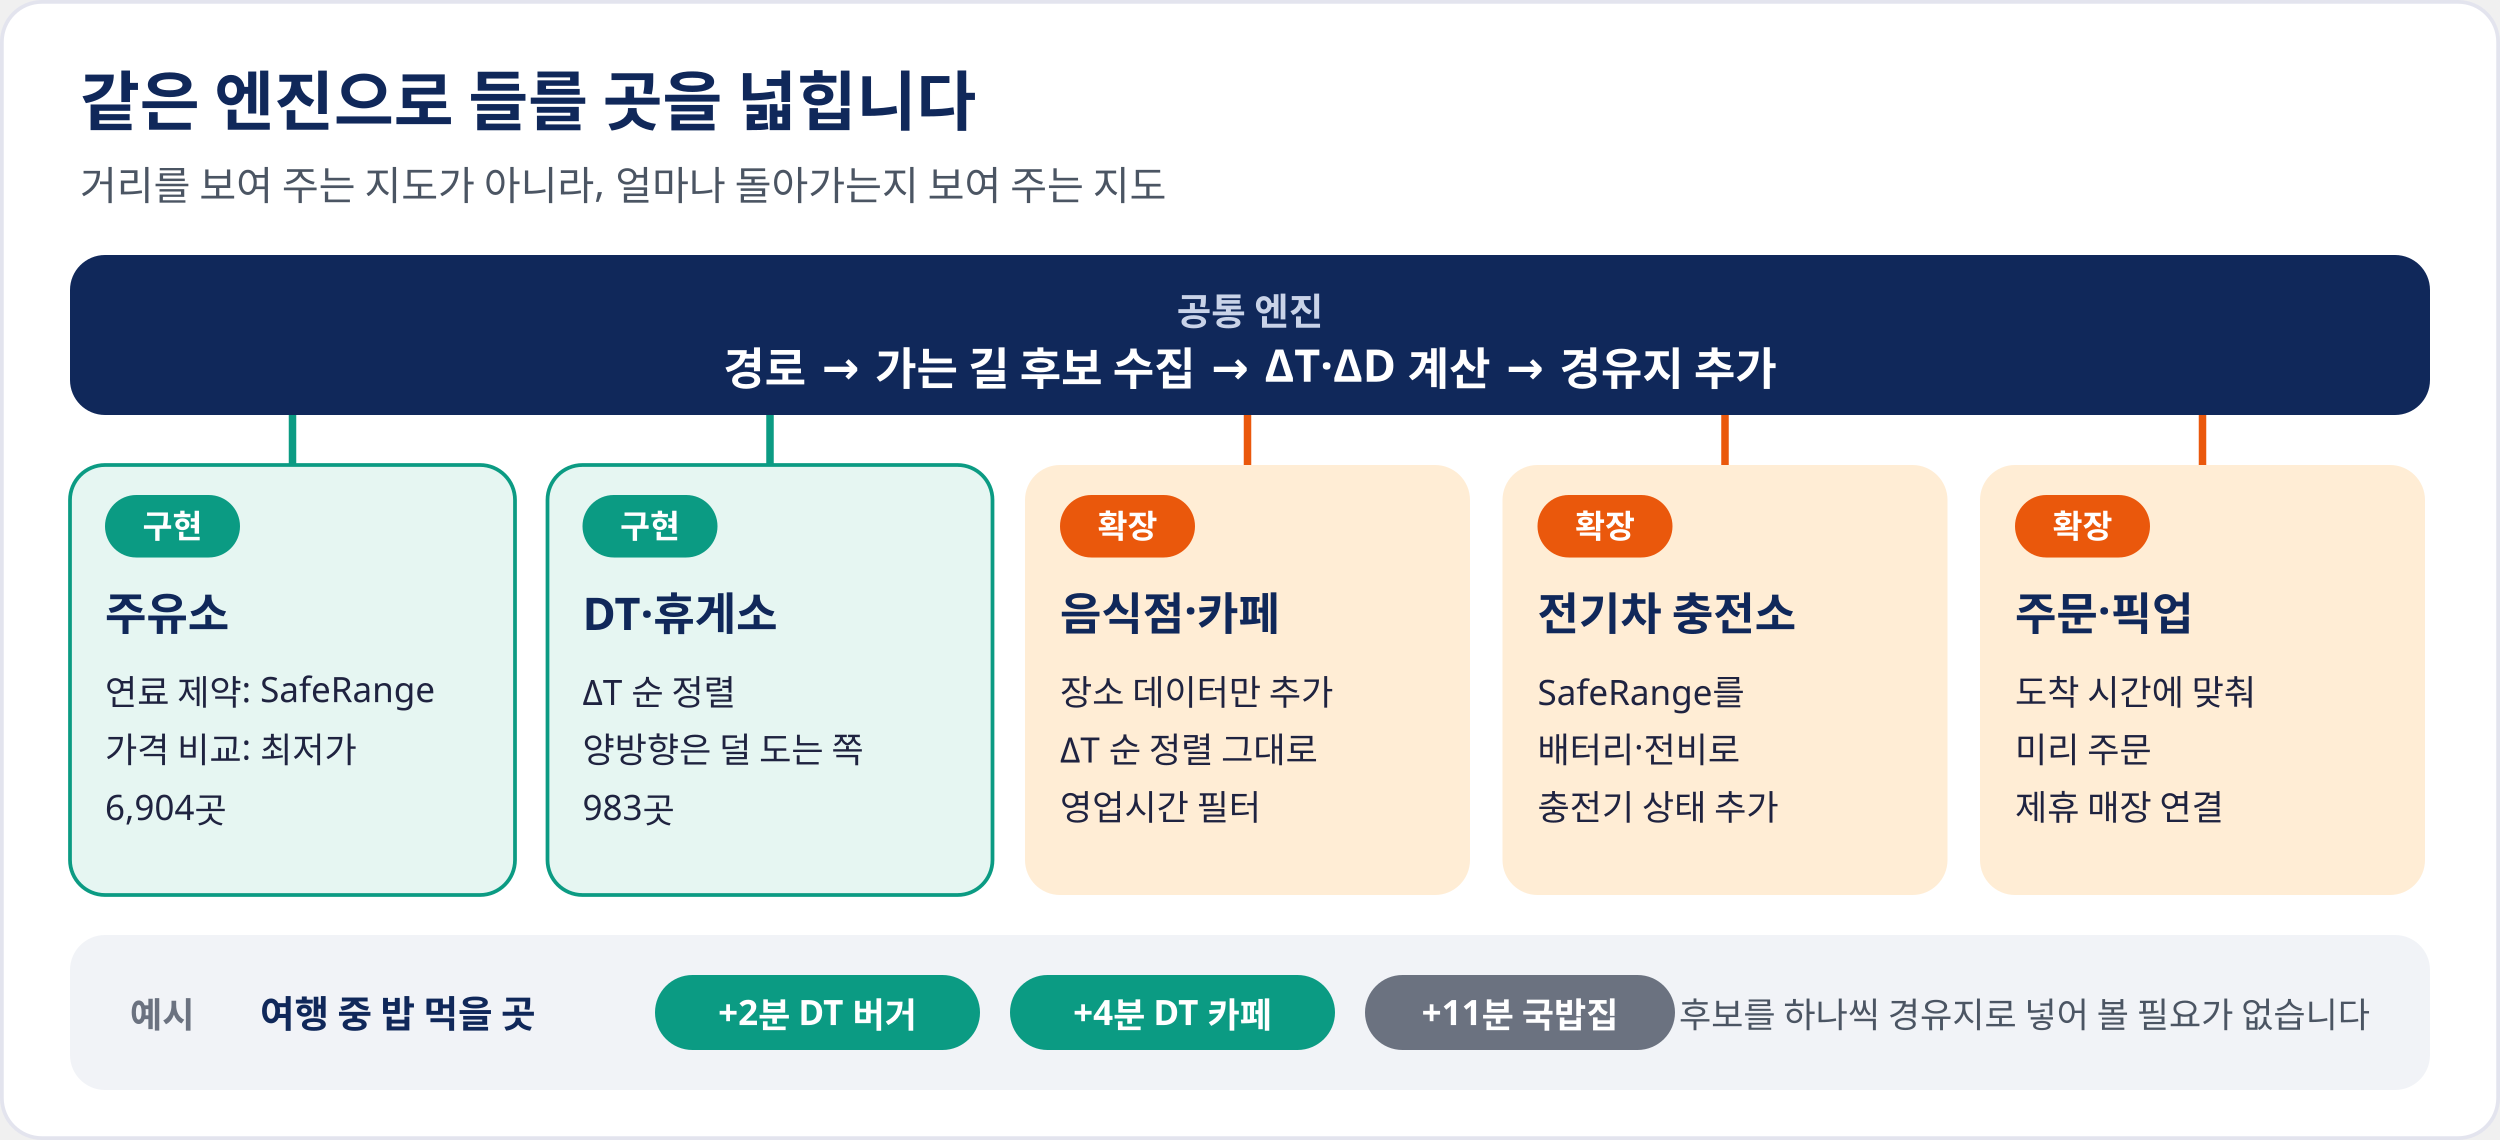
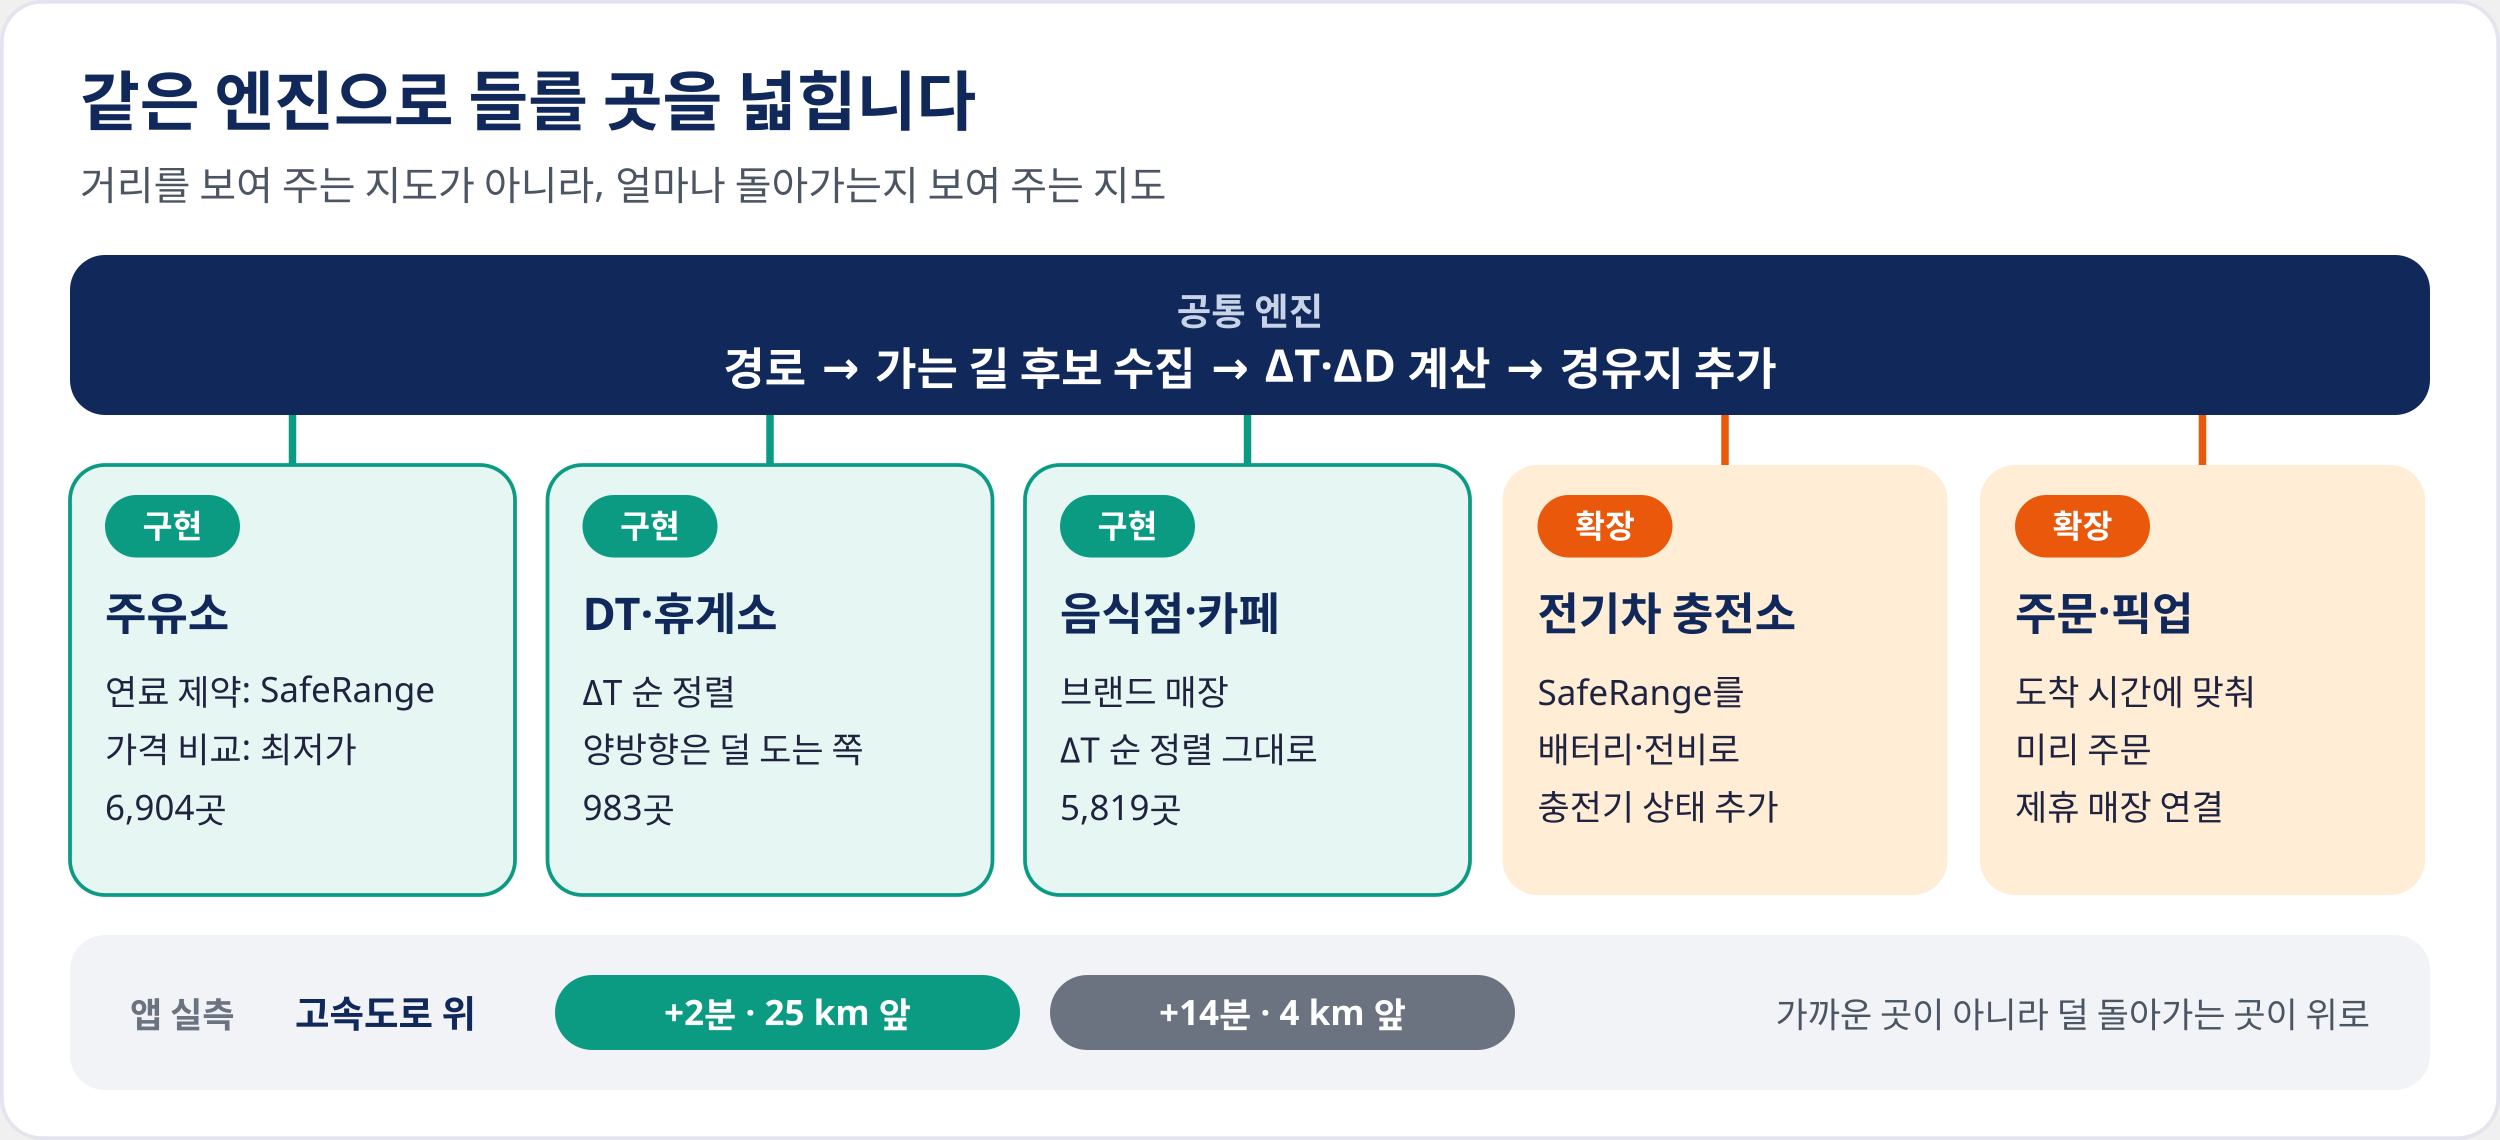
<svg xmlns="http://www.w3.org/2000/svg" viewBox="0 0 1000 456" width="1000" height="456" font-family="Apple SD Gothic Neo, Noto Sans KR, Malgun Gothic, sans-serif" font-size="15">
  <rect x="0.75" y="0.75" width="998.5" height="454.5" rx="16" fill="#FFFFFF" stroke="#E3E4EE" stroke-width="1.5" />
  <text x="32" y="50" font-size="26" fill="#10285A" font-weight="800" text-anchor="start">같은 엔진으로 들를 곳을 넓힙니다</text>
  <text x="32" y="80" font-size="16" fill="#4B5563" font-weight="400" text-anchor="start">거리를 보여 주는 지도가 아니라, 얼마나 돌아가는지 보여 주는 지도</text>
  <rect x="28" y="102" width="944" height="64" rx="14" fill="#10285A" />
  <text x="500" y="130" font-size="15" fill="#C9D3E8" font-weight="700" text-anchor="middle">공통 엔진</text>
  <text x="500" y="154" font-size="18" fill="#FFFFFF" font-weight="800" text-anchor="middle">경로 → 가는 길 후보 수집 → ΔT·ΔD 계산 → 경유지 추가</text>
  <line x1="117" y1="166" x2="117" y2="186" stroke="#0B9B83" stroke-width="3" />
  <rect x="28" y="186" width="178" height="172" rx="14" fill="#E6F6F2" stroke="#0B9B83" stroke-width="1.5" />
  <rect x="42" y="198" width="54" height="25" rx="12.5" fill="#0B9B83" />
  <text x="69.0" y="215.18" font-size="13" fill="#FFFFFF" font-weight="700" text-anchor="middle">구현</text>
  <text x="42" y="252" font-size="18" fill="#10285A" font-weight="800" text-anchor="start">주유소</text>
  <text x="42" y="282" font-size="14" fill="#1F2340" font-weight="400" text-anchor="start">연료 제약: SafeRange</text>
  <text x="42" y="305" font-size="14" fill="#1F2340" font-weight="400" text-anchor="start">가격 비교: 최저가</text>
  <text x="42" y="328" font-size="14" fill="#1F2340" font-weight="400" text-anchor="start">6,904곳</text>
  <line x1="308" y1="166" x2="308" y2="186" stroke="#0B9B83" stroke-width="3" />
  <rect x="219" y="186" width="178" height="172" rx="14" fill="#E6F6F2" stroke="#0B9B83" stroke-width="1.5" />
  <rect x="233" y="198" width="54" height="25" rx="12.5" fill="#0B9B83" />
  <text x="260.0" y="215.18" font-size="13" fill="#FFFFFF" font-weight="700" text-anchor="middle">구현</text>
  <text x="233" y="252" font-size="18" fill="#10285A" font-weight="800" text-anchor="start">DT·휴게소</text>
  <text x="233" y="282" font-size="14" fill="#1F2340" font-weight="400" text-anchor="start">ΔT 순 정렬</text>
  <text x="233" y="305" font-size="14" fill="#1F2340" font-weight="400" text-anchor="start">양방향은 덜 도는 쪽</text>
  <text x="233" y="328" font-size="14" fill="#1F2340" font-weight="400" text-anchor="start">983곳</text>
-   <line x1="499" y1="166" x2="499" y2="186" stroke="#EA580C" stroke-width="3" />
-   <rect x="410" y="186" width="178" height="172" rx="14" fill="#FFEDD5" />
-   <rect x="424" y="198" width="54" height="25" rx="12.5" fill="#EA580C" />
-   <text x="451.0" y="215.18" font-size="13" fill="#FFFFFF" font-weight="700" text-anchor="middle">확장</text>
+   <line x1="499" y1="166" x2="499" y2="186" stroke="#0B9B83" stroke-width="3" />
+   <rect x="410" y="186" width="178" height="172" rx="14" fill="#E6F6F2" stroke="#0B9B83" stroke-width="1.5" />
+   <rect x="424" y="198" width="54" height="25" rx="12.5" fill="#0B9B83" />
+   <text x="451.0" y="215.18" font-size="13" fill="#FFFFFF" font-weight="700" text-anchor="middle">구현</text>
  <text x="424" y="252" font-size="18" fill="#10285A" font-weight="800" text-anchor="start">음식점·카페</text>
-   <text x="424" y="282" font-size="14" fill="#1F2340" font-weight="400" text-anchor="start">장소 데이터만 추가</text>
+   <text x="424" y="282" font-size="14" fill="#1F2340" font-weight="400" text-anchor="start">브랜드 매장</text>
  <text x="424" y="305" font-size="14" fill="#1F2340" font-weight="400" text-anchor="start">ΔT 순 정렬 그대로</text>
-   <text x="424" y="328" font-size="14" fill="#1F2340" font-weight="400" text-anchor="start">영업시간 필터</text>
+   <text x="424" y="328" font-size="14" fill="#1F2340" font-weight="400" text-anchor="start">5,819곳</text>
  <line x1="690" y1="166" x2="690" y2="186" stroke="#EA580C" stroke-width="3" />
  <rect x="601" y="186" width="178" height="172" rx="14" fill="#FFEDD5" />
  <rect x="615" y="198" width="54" height="25" rx="12.5" fill="#EA580C" />
  <text x="642.0" y="215.18" font-size="13" fill="#FFFFFF" font-weight="700" text-anchor="middle">확장</text>
  <text x="615" y="252" font-size="18" fill="#10285A" font-weight="800" text-anchor="start">전기차 충전소</text>
  <text x="615" y="282" font-size="14" fill="#1F2340" font-weight="400" text-anchor="start">SafeRange를</text>
  <text x="615" y="305" font-size="14" fill="#1F2340" font-weight="400" text-anchor="start">배터리·전비로</text>
  <text x="615" y="328" font-size="14" fill="#1F2340" font-weight="400" text-anchor="start">충전기 상태 추가</text>
  <line x1="881" y1="166" x2="881" y2="186" stroke="#EA580C" stroke-width="3" />
  <rect x="792" y="186" width="178" height="172" rx="14" fill="#FFEDD5" />
  <rect x="806" y="198" width="54" height="25" rx="12.5" fill="#EA580C" />
  <text x="833.0" y="215.18" font-size="13" fill="#FFFFFF" font-weight="700" text-anchor="middle">확장</text>
  <text x="806" y="252" font-size="18" fill="#10285A" font-weight="800" text-anchor="start">주문·픽업</text>
  <text x="806" y="282" font-size="14" fill="#1F2340" font-weight="400" text-anchor="start">도착 시간에 맞춰</text>
  <text x="806" y="305" font-size="14" fill="#1F2340" font-weight="400" text-anchor="start">미리 주문</text>
  <text x="806" y="328" font-size="14" fill="#1F2340" font-weight="400" text-anchor="start">제휴 매장 연결</text>
  <rect x="28" y="374" width="944" height="62" rx="14" fill="#F1F3F7" />
-   <text x="52" y="411" font-size="14" fill="#6B7280" font-weight="700" text-anchor="start">예시</text>
-   <text x="104" y="411" font-size="15" fill="#10285A" font-weight="700" text-anchor="start">여행 중 밥 먹을 곳</text>
-   <rect x="262" y="390" width="130" height="30" rx="15.0" fill="#0B9B83" />
-   <text x="327.0" y="410.04" font-size="14" fill="#FFFFFF" font-weight="700" text-anchor="middle">+2분 DT 버거</text>
-   <rect x="404" y="390" width="130" height="30" rx="15.0" fill="#0B9B83" />
-   <text x="469.0" y="410.04" font-size="14" fill="#FFFFFF" font-weight="700" text-anchor="middle">+4분 DT 카페</text>
-   <rect x="546" y="390" width="124" height="30" rx="15.0" fill="#6B7280" />
-   <text x="608.0" y="410.04" font-size="14" fill="#FFFFFF" font-weight="700" text-anchor="middle">+11분 국밥집</text>
-   <text x="948" y="411" font-size="14" fill="#4B5563" font-weight="400" text-anchor="end">후보를 하나씩 경유지로 넣어 볼 필요가 없습니다</text>
+   <text x="52" y="411" font-size="14" fill="#6B7280" font-weight="700" text-anchor="start">앱 실측</text>
+   <text x="118" y="411" font-size="15" fill="#10285A" font-weight="700" text-anchor="start">고속도로 위</text>
+   <rect x="222" y="390" width="186" height="30" rx="15.0" fill="#0B9B83" />
+   <text x="315.0" y="410.04" font-size="14" fill="#FFFFFF" font-weight="700" text-anchor="middle">+2분 · 25 km 앞</text>
+   <rect x="420" y="390" width="186" height="30" rx="15.0" fill="#6B7280" />
+   <text x="513.0" y="410.04" font-size="14" fill="#FFFFFF" font-weight="700" text-anchor="middle">+14분 · 4 km 앞</text>
+   <text x="948" y="411" font-size="14" fill="#4B5563" font-weight="400" text-anchor="end">가까운 곳이 아니라 덜 돌아가는 곳이 위로</text>
</svg>
